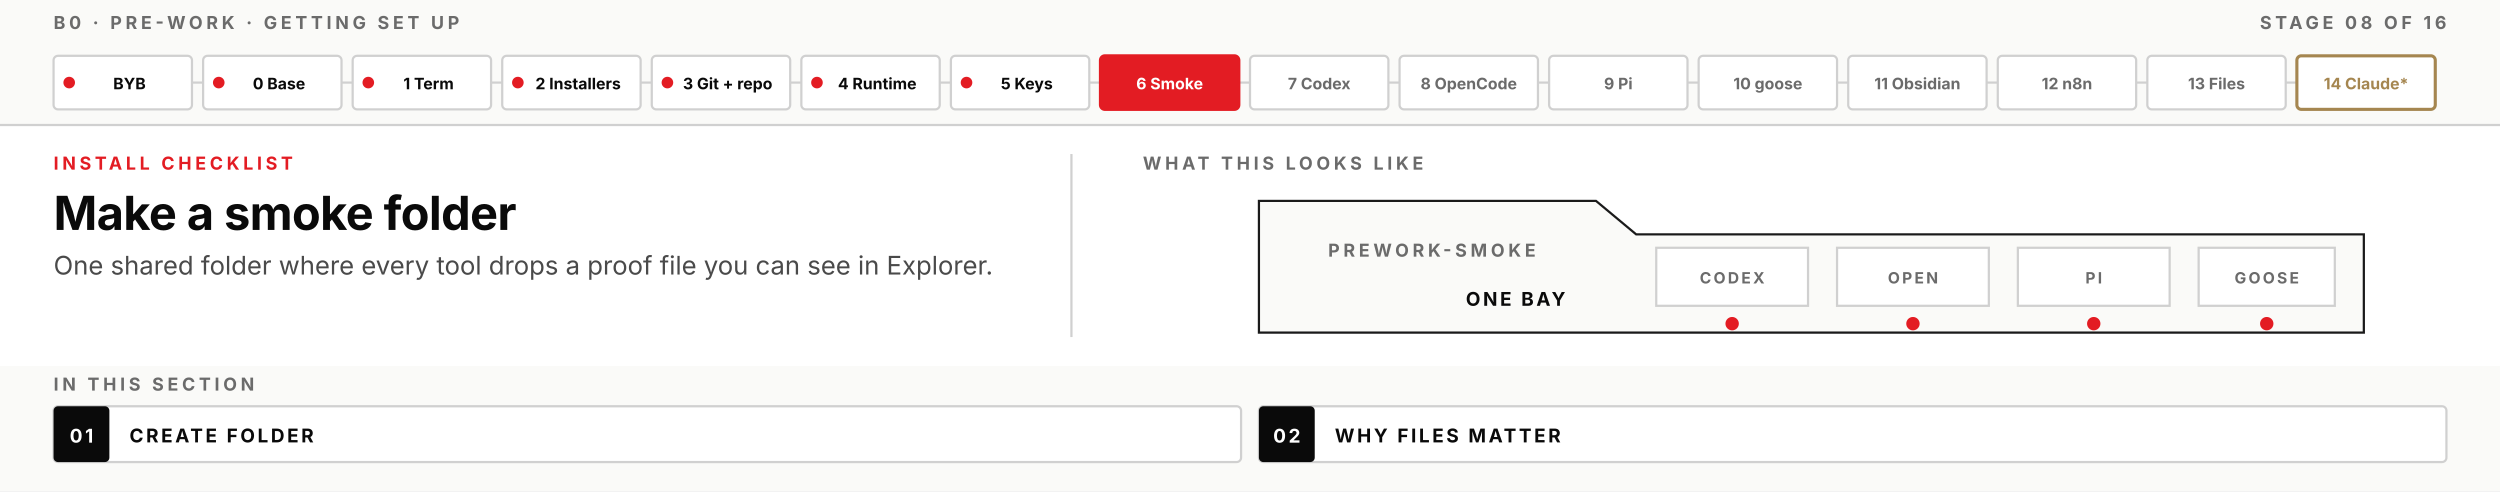
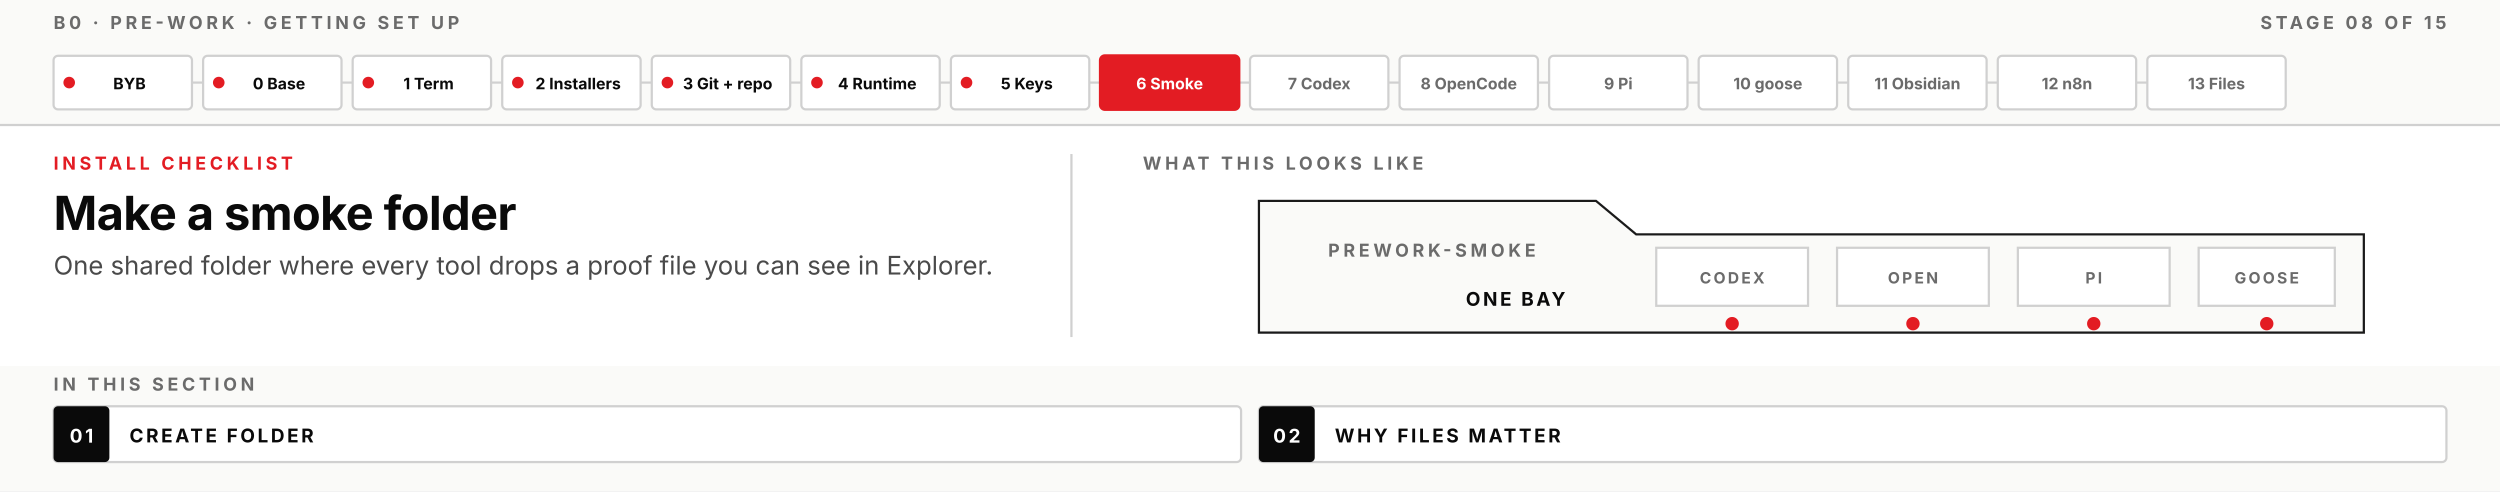
<svg xmlns="http://www.w3.org/2000/svg" viewBox="0 0 1120 220" role="img" aria-labelledby="title-install-pre-work-6-your-smoke-folder">
  <defs>
    <marker id="arrow" viewBox="0 0 8 8" refX="7" refY="4" markerWidth="6" markerHeight="6" orient="auto-start-reverse">
      <path d="M0 0 8 4 0 8Z" fill="#0A0A0A" />
    </marker>
    <marker id="arrow-red" viewBox="0 0 8 8" refX="7" refY="4" markerWidth="6" markerHeight="6" orient="auto-start-reverse">
      <path d="M0 0 8 4 0 8Z" fill="#E31C23" />
    </marker>
    <style>
      text { font-family: system-ui, "Inter", "Helvetica Neue", Arial, sans-serif; fill: #0A0A0A; }
      .micro { font-size: 8px; font-weight: 650; letter-spacing: 1.65px; }
      .tiny { font-size: 7px; font-weight: 650; letter-spacing: 1px; }
      .railtext { font-size: 7.1px; font-weight: 650; }
      .title { font-size: 21px; font-weight: 680; letter-spacing: -0.25px; }
      .purpose { font-size: 11.5px; font-weight: 430; fill: #4A4A4A; }
      .caption { font-size: 8.5px; font-weight: 650; letter-spacing: 1.15px; }
      .body { font-size: 9.5px; font-weight: 520; }
      .muted { fill: #6B6B6B; }
      .white { fill: #FFFFFF; }
      .red { fill: #E31C23; }
      .gold { fill: #A58650; }
      .line { fill: none; stroke: #0A0A0A; stroke-width: 1.35; vector-effect: non-scaling-stroke; }
      .hair { fill: none; stroke: #D0D0D0; stroke-width: 1; vector-effect: non-scaling-stroke; }
      .redline { fill: none; stroke: #E31C23; stroke-width: 1.4; vector-effect: non-scaling-stroke; }
      .goldline { fill: none; stroke: #A58650; stroke-width: 1.35; vector-effect: non-scaling-stroke; }
      .dash { stroke-dasharray: 5 4; }
    </style>
  </defs>
  <rect width="1120" height="220" fill="#FFFFFF" />
  <rect x="0" y="0" width="1120" height="56" fill="#FAFAF8" />
  <text x="24" y="13" class="micro muted">B0 · PRE-WORK · GETTING SET UP</text>
-   <text x="1096" y="13" class="micro muted" text-anchor="end">STAGE 08 OF 16</text>
-   <path d="M55 37H1060" class="hair" />
+   <text x="1096" y="13" class="micro muted" text-anchor="end">STAGE 08 OF 15</text>
+   <path d="M55 37H993" class="hair" />
  <rect x="24" y="25" width="62" height="24" rx="2" fill="#FFFFFF" stroke="#D0D0D0" stroke-width="1" />
  <circle cx="31" cy="37" r="2.6" fill="#E31C23" />
  <text x="58" y="40" class="railtext" text-anchor="middle">BYB</text>
  <rect x="91" y="25" width="62" height="24" rx="2" fill="#FFFFFF" stroke="#D0D0D0" stroke-width="1" />
  <circle cx="98" cy="37" r="2.6" fill="#E31C23" />
  <text x="125" y="40" class="railtext" text-anchor="middle">0 Base</text>
  <rect x="158" y="25" width="62" height="24" rx="2" fill="#FFFFFF" stroke="#D0D0D0" stroke-width="1" />
  <circle cx="165" cy="37" r="2.6" fill="#E31C23" />
  <text x="192" y="40" class="railtext" text-anchor="middle">1 Term</text>
  <rect x="225" y="25" width="62" height="24" rx="2" fill="#FFFFFF" stroke="#D0D0D0" stroke-width="1" />
  <circle cx="232" cy="37" r="2.6" fill="#E31C23" />
  <text x="259" y="40" class="railtext" text-anchor="middle">2 Installers</text>
  <rect x="292" y="25" width="62" height="24" rx="2" fill="#FFFFFF" stroke="#D0D0D0" stroke-width="1" />
  <circle cx="299" cy="37" r="2.6" fill="#E31C23" />
  <text x="326" y="40" class="railtext" text-anchor="middle">3 Git + repo</text>
  <rect x="359" y="25" width="62" height="24" rx="2" fill="#FFFFFF" stroke="#D0D0D0" stroke-width="1" />
  <circle cx="366" cy="37" r="2.6" fill="#E31C23" />
  <text x="393" y="40" class="railtext" text-anchor="middle">4 Runtime</text>
  <rect x="426" y="25" width="62" height="24" rx="2" fill="#FFFFFF" stroke="#D0D0D0" stroke-width="1" />
  <circle cx="433" cy="37" r="2.6" fill="#E31C23" />
  <text x="460" y="40" class="railtext" text-anchor="middle">5 Keys</text>
  <rect x="493" y="25" width="62" height="24" rx="2" fill="#E31C23" stroke="#E31C23" stroke-width="1.4" />
  <text x="524" y="40" class="railtext white" text-anchor="middle">6 Smoke</text>
  <rect x="560" y="25" width="62" height="24" rx="2" fill="#FFFFFF" stroke="#D0D0D0" stroke-width="1" />
  <text x="591" y="40" class="railtext muted" text-anchor="middle">7 Codex</text>
  <rect x="627" y="25" width="62" height="24" rx="2" fill="#FFFFFF" stroke="#D0D0D0" stroke-width="1" />
  <text x="658" y="40" class="railtext muted" text-anchor="middle">8 OpenCode</text>
  <rect x="694" y="25" width="62" height="24" rx="2" fill="#FFFFFF" stroke="#D0D0D0" stroke-width="1" />
  <text x="725" y="40" class="railtext muted" text-anchor="middle">9 Pi</text>
  <rect x="761" y="25" width="62" height="24" rx="2" fill="#FFFFFF" stroke="#D0D0D0" stroke-width="1" />
  <text x="792" y="40" class="railtext muted" text-anchor="middle">10 goose</text>
  <rect x="828" y="25" width="62" height="24" rx="2" fill="#FFFFFF" stroke="#D0D0D0" stroke-width="1" />
  <text x="859" y="40" class="railtext muted" text-anchor="middle">11 Obsidian</text>
  <rect x="895" y="25" width="62" height="24" rx="2" fill="#FFFFFF" stroke="#D0D0D0" stroke-width="1" />
  <text x="926" y="40" class="railtext muted" text-anchor="middle">12 n8n</text>
  <rect x="962" y="25" width="62" height="24" rx="2" fill="#FFFFFF" stroke="#D0D0D0" stroke-width="1" />
  <text x="993" y="40" class="railtext muted" text-anchor="middle">13 Files</text>
-   <rect x="1029" y="25" width="62" height="24" rx="2" fill="#FFFFFF" stroke="#A58650" stroke-width="1.4" />
-   <text x="1060" y="40" class="railtext gold" text-anchor="middle">14 Claude*</text>
  <path d="M0 56H1120" class="hair" />
  <text x="24" y="76" class="micro red">INSTALL CHECKLIST</text>
  <text x="24" y="103" class="title">Make a smoke folder</text>
  <text x="24" y="123" class="purpose">One shared folder where every tool drops a proof file you can see in Explorer.</text>
  <path d="M480 69V151" class="hair" />
  <text x="512" y="76" class="micro muted">WHAT THIS LOOKS LIKE</text>
  <g aria-label="Shared smoke folder with four proof-file slots">
    <path d="M564 90H715L733 105H1059V149H564Z" fill="#FAFAF8" stroke="#1A1A1A" />
    <text x="595" y="115" class="micro muted">PREWORK-SMOKE</text>
    <rect x="742" y="111" width="68" height="26" fill="#FFFFFF" stroke="#D0D0D0" />
    <rect x="823" y="111" width="68" height="26" fill="#FFFFFF" stroke="#D0D0D0" />
    <rect x="904" y="111" width="68" height="26" fill="#FFFFFF" stroke="#D0D0D0" />
    <rect x="985" y="111" width="61" height="26" fill="#FFFFFF" stroke="#D0D0D0" />
    <text x="776" y="127" class="tiny muted" text-anchor="middle">CODEX</text>
    <text x="857" y="127" class="tiny muted" text-anchor="middle">OPEN</text>
    <text x="938" y="127" class="tiny muted" text-anchor="middle">PI</text>
    <text x="1015.5" y="127" class="tiny muted" text-anchor="middle">GOOSE</text>
    <circle cx="776" cy="145" r="3" fill="#E31C23" />
    <circle cx="857" cy="145" r="3" fill="#E31C23" />
    <circle cx="938" cy="145" r="3" fill="#E31C23" />
    <circle cx="1015.5" cy="145" r="3" fill="#E31C23" />
    <text x="679" y="137" class="caption" text-anchor="middle">ONE BAY</text>
  </g>
  <rect x="0" y="164" width="1120" height="56" fill="#FAFAF8" />
  <text x="24" y="175" class="micro muted">IN THIS SECTION</text>
  <rect x="24.00" y="182" width="532.00" height="25" rx="2" fill="#FFFFFF" stroke="#D0D0D0" />
  <rect x="24.00" y="182" width="25" height="25" rx="2" fill="#0A0A0A" />
  <text x="36.50" y="198.3" class="caption white" text-anchor="middle">01</text>
  <text x="58.00" y="198.2" class="caption">CREATE FOLDER</text>
  <rect x="564.00" y="182" width="532.00" height="25" rx="2" fill="#FFFFFF" stroke="#D0D0D0" />
  <rect x="564.00" y="182" width="25" height="25" rx="2" fill="#0A0A0A" />
  <text x="576.50" y="198.3" class="caption white" text-anchor="middle">02</text>
  <text x="598.00" y="198.2" class="caption">WHY FILES MATTER</text>
</svg>
